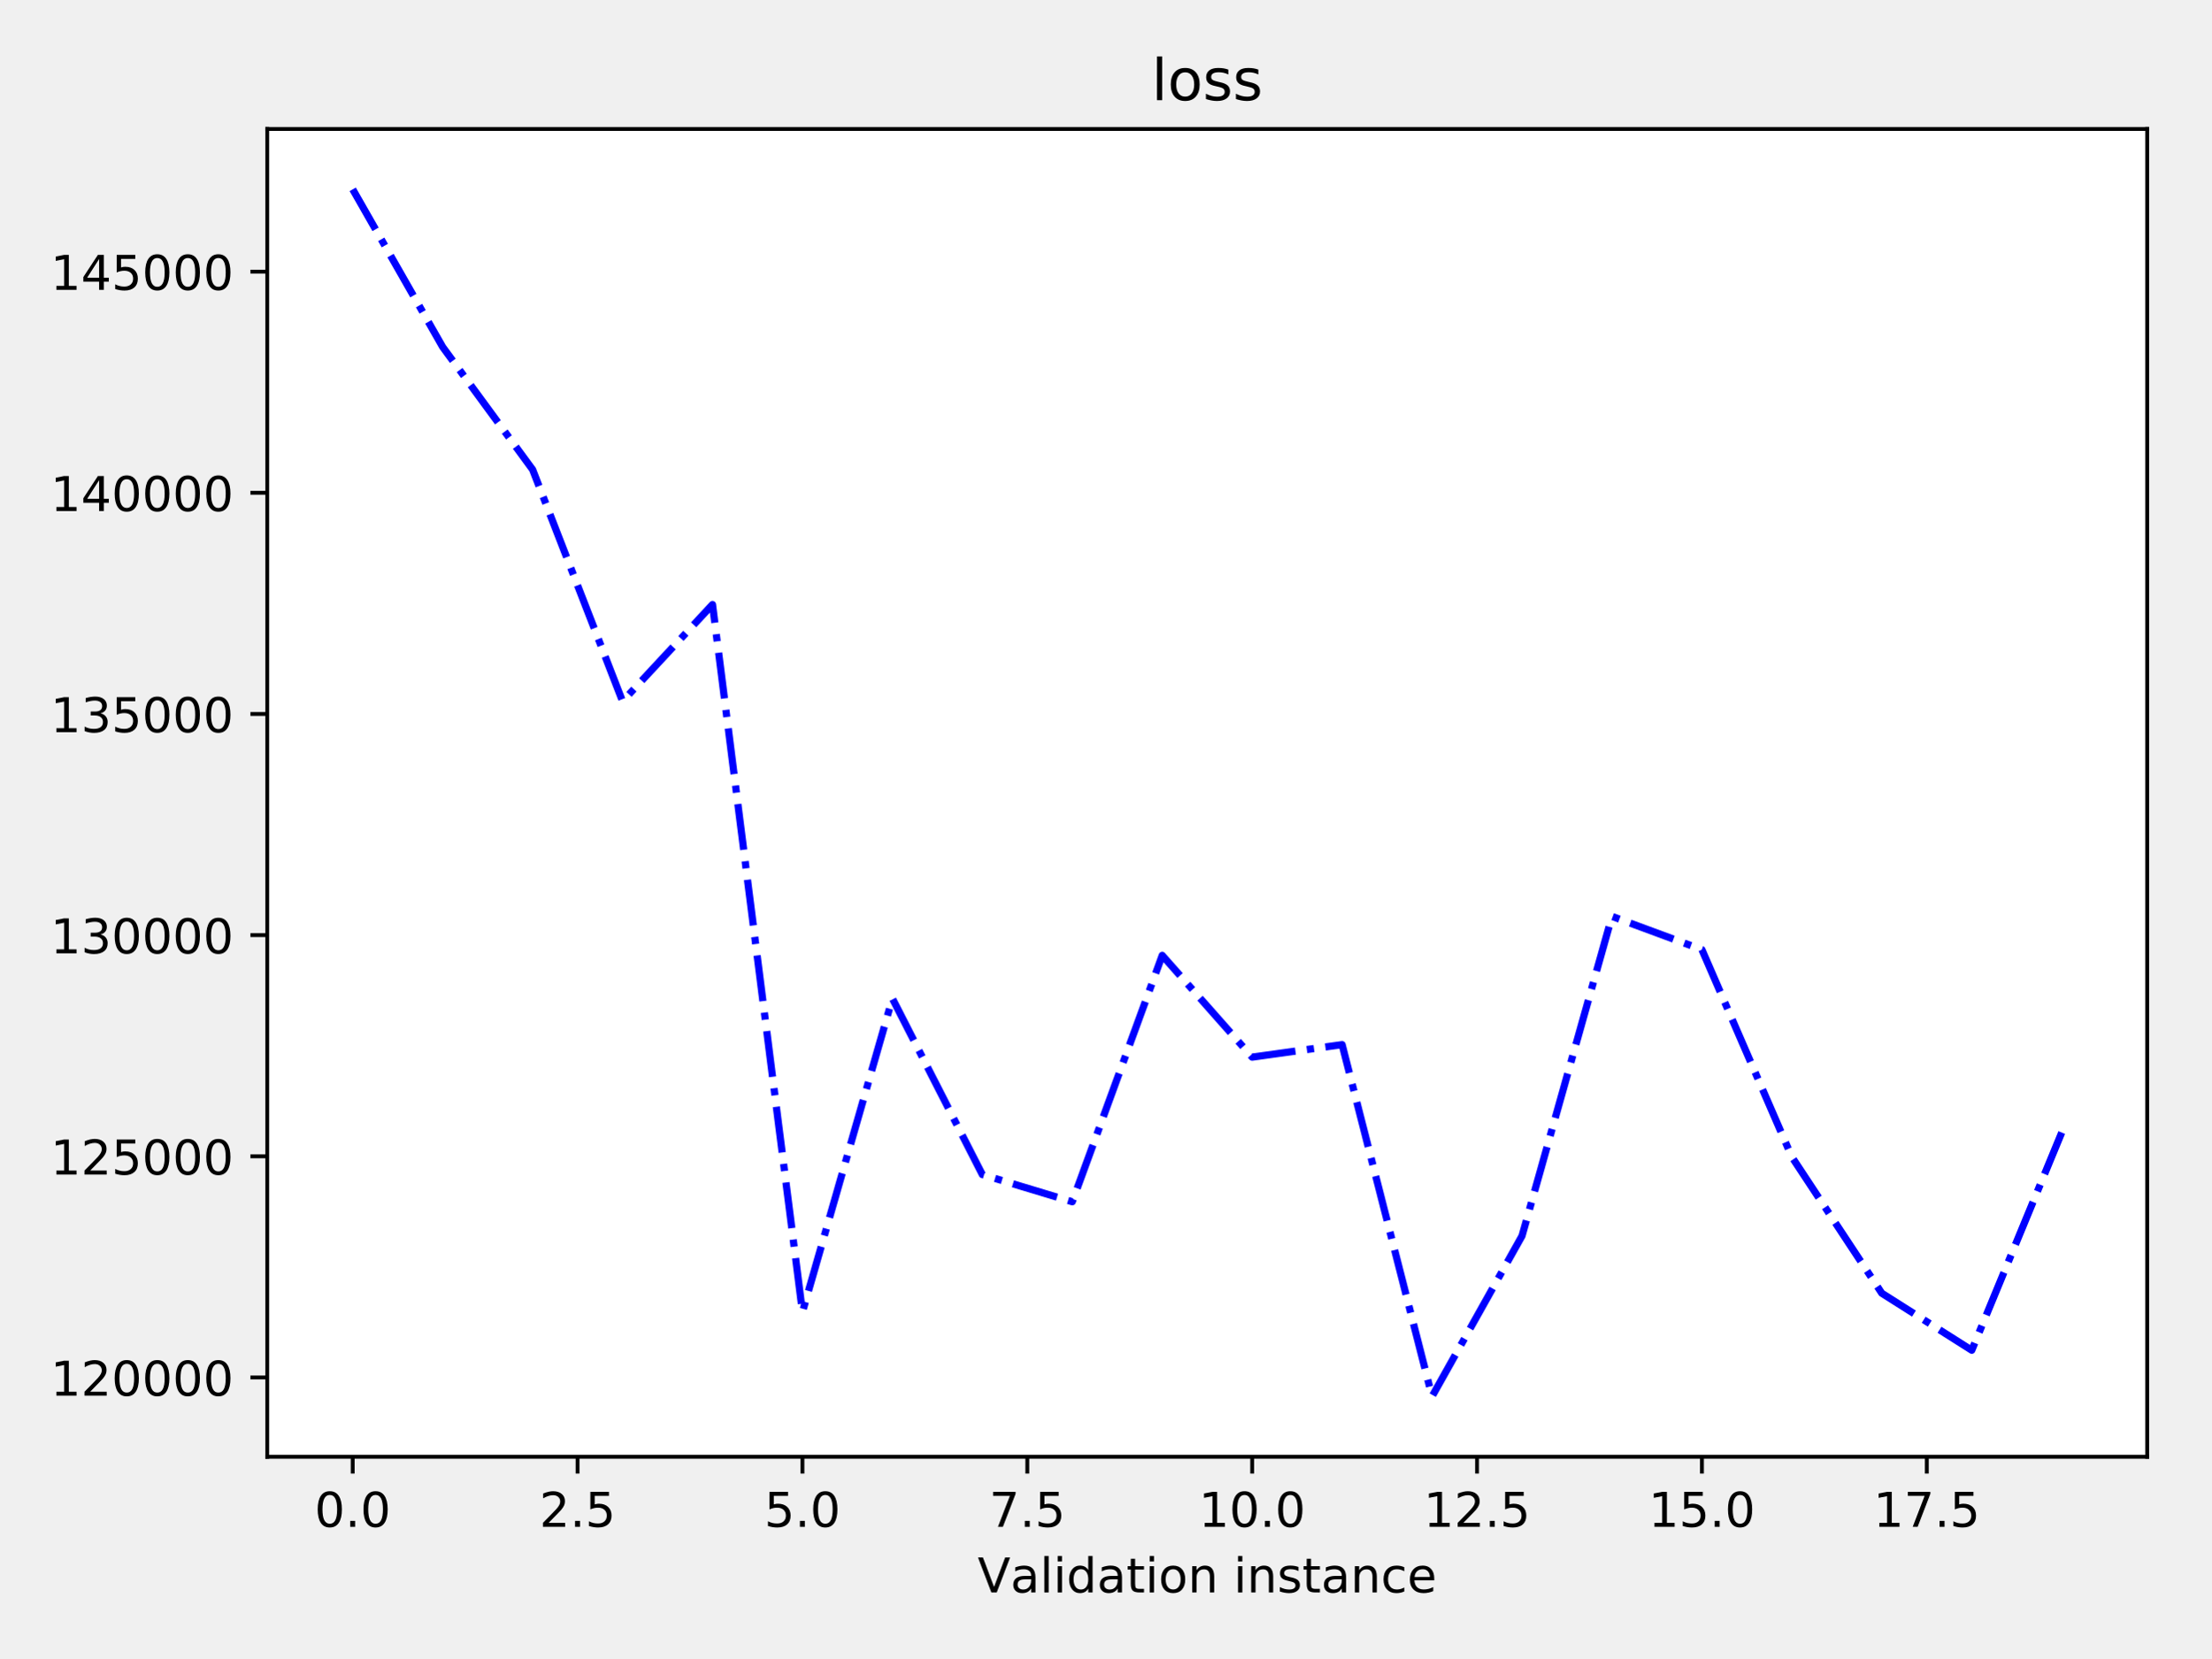
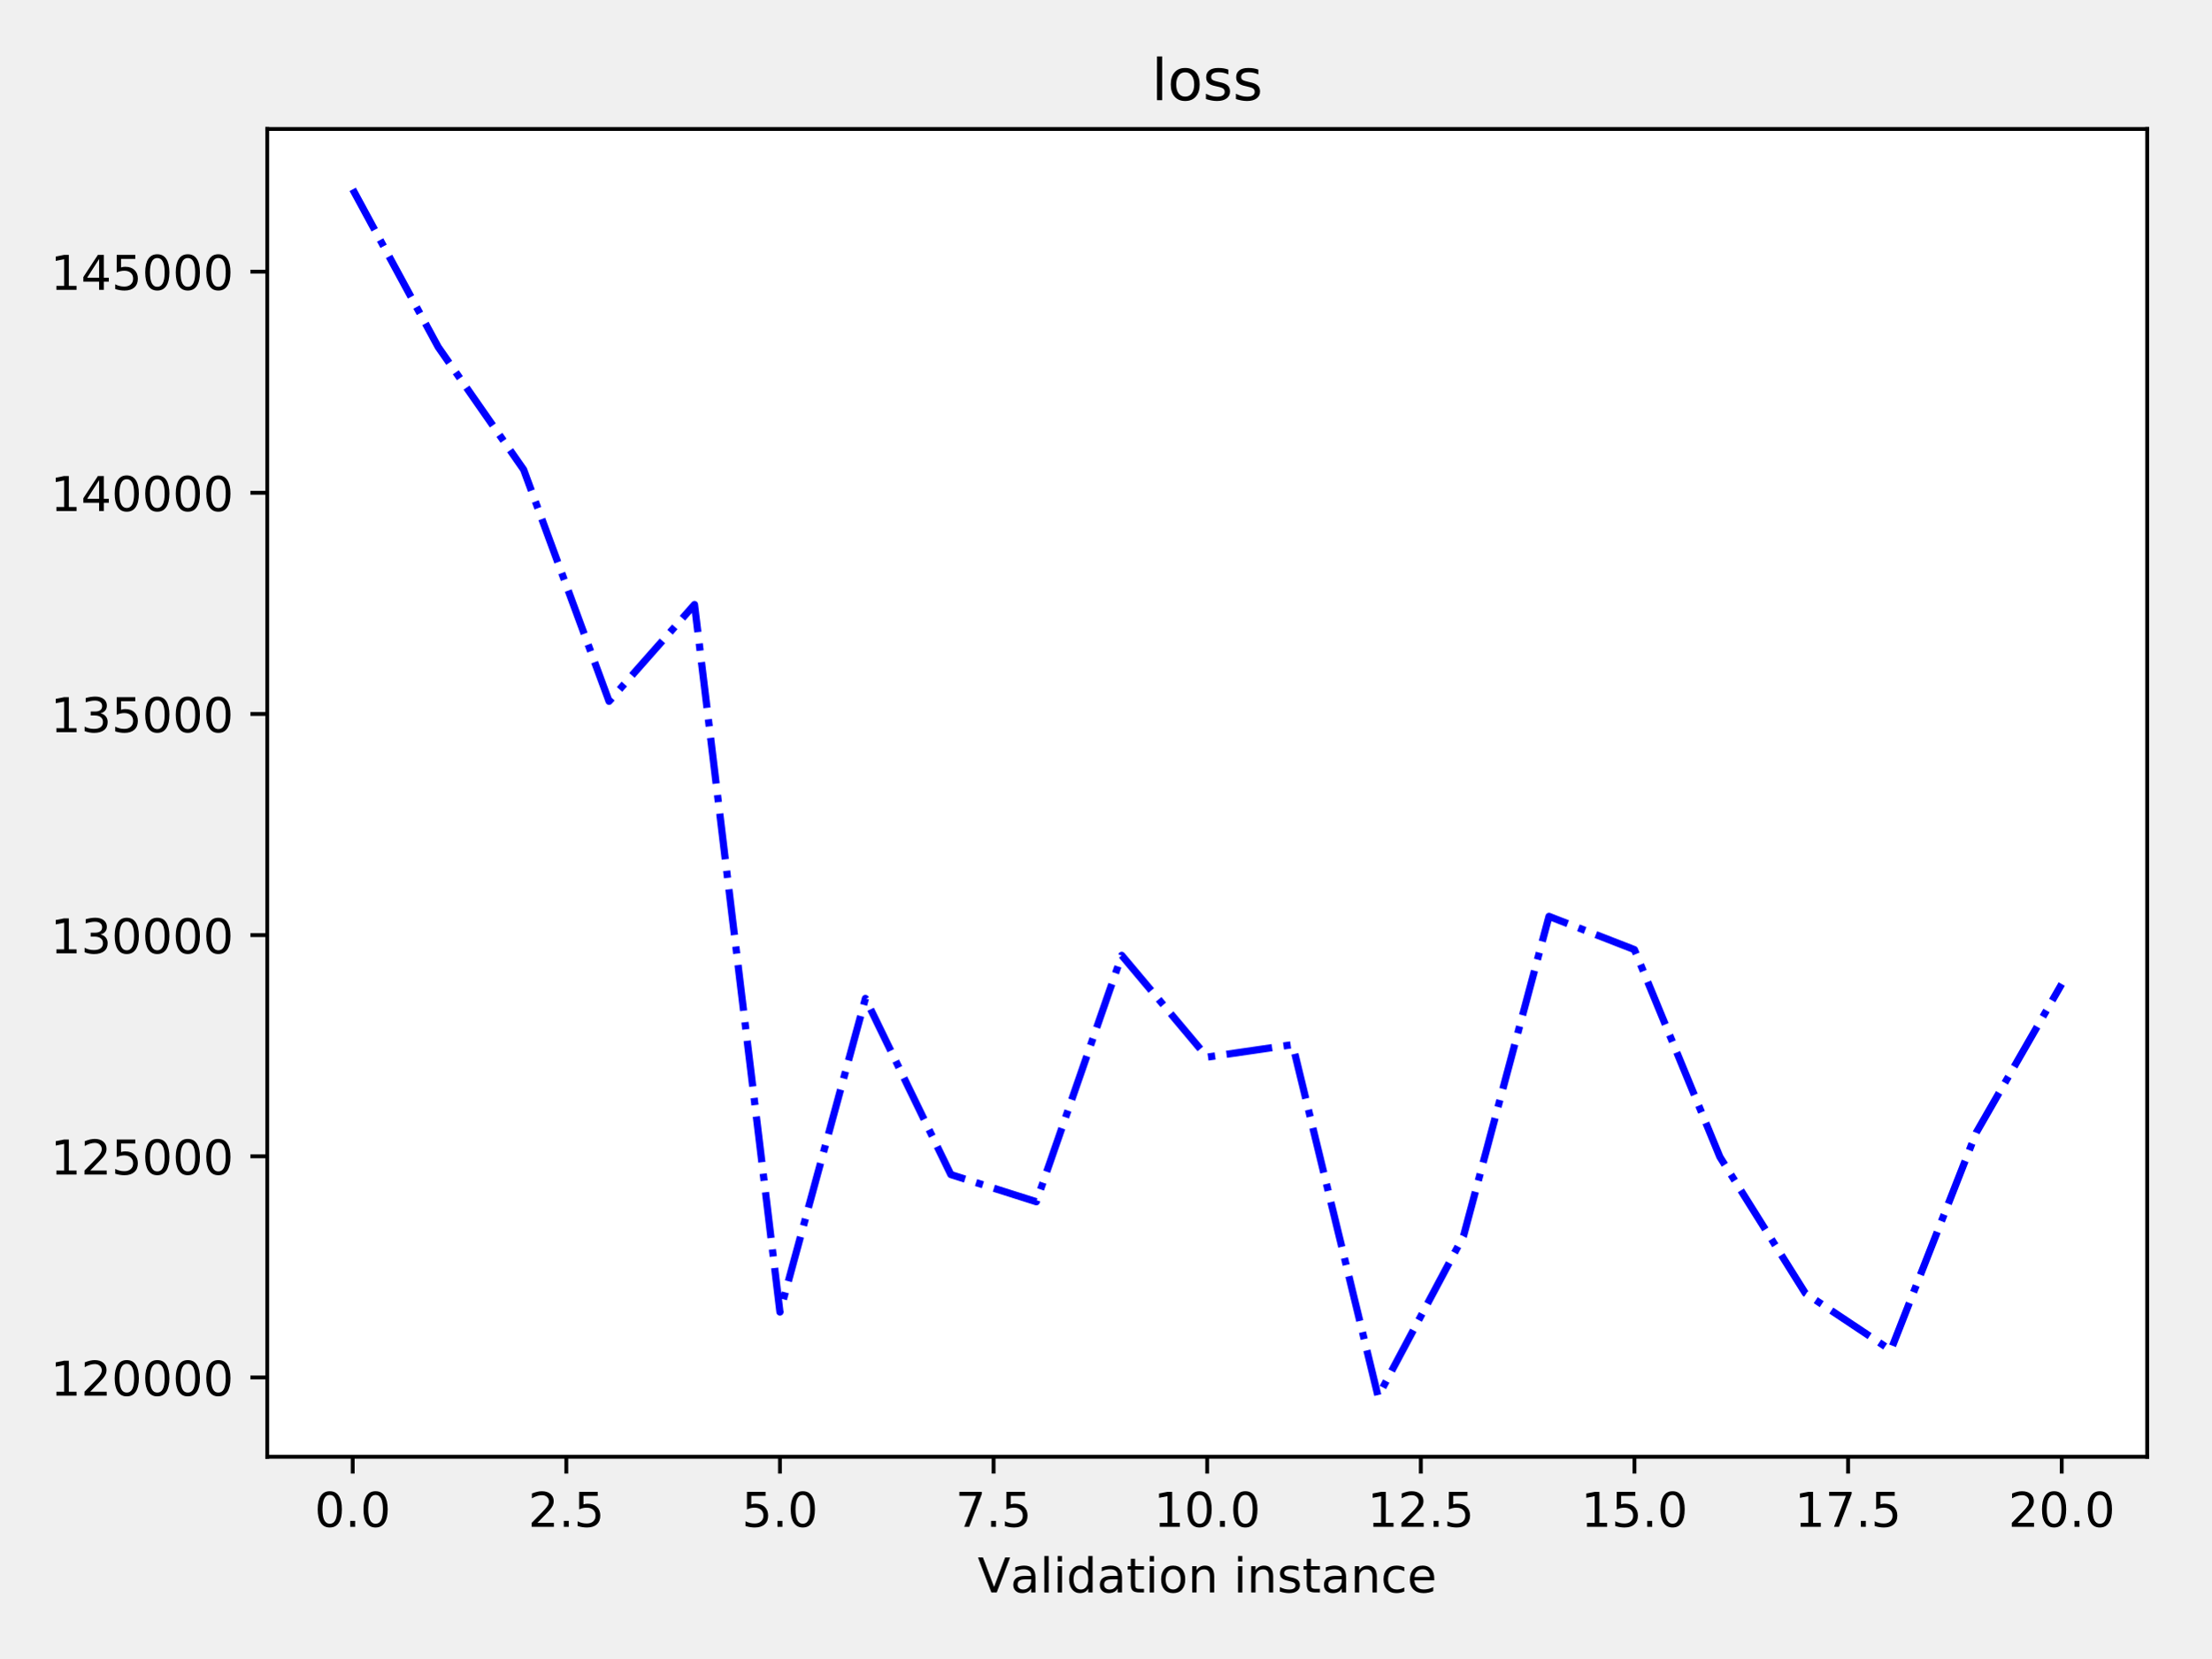
<svg xmlns="http://www.w3.org/2000/svg" xmlns:xlink="http://www.w3.org/1999/xlink" height="345.6pt" version="1.1" viewBox="0 0 460.8 345.6" width="460.8pt">
  <defs>
    <style type="text/css">
*{stroke-linecap:butt;stroke-linejoin:round;}
  </style>
  </defs>
  <g id="figure_1">
    <g id="axes_1">
      <g id="patch_1">
        <path d="M 55.69 303.64  L 447.48 303.64  L 447.48 26.88  L 55.69 26.88  z " style="fill:#ffffff;" />
      </g>
      <g id="matplotlib.axis_1">
        <g id="xtick_1">
          <g id="line2d_1">
            <defs>
-               <path d="M 0 0  L 0 3.5  " id="m79a27a85f5" style="stroke:#000000;stroke-width:0.8;" />
-             </defs>
-             <g>
-               <use style="stroke:#000000;stroke-width:0.8;" x="73.499" xlink:href="#m79a27a85f5" y="303.64" />
+               <path d="M 0 0  L 0 3.5  " id="m530c10fe64" style="stroke:#000000;stroke-width:0.8;" />
+             </defs>
+             <g>
+               <use style="stroke:#000000;stroke-width:0.8;" x="73.499" xlink:href="#m530c10fe64" y="303.64" />
            </g>
          </g>
          <g id="text_1">
            <defs>
              <path d="M 31.781 66.406  Q 24.172 66.406 20.328 58.906  Q 16.5 51.422 16.5 36.375  Q 16.5 21.391 20.328 13.891  Q 24.172 6.391 31.781 6.391  Q 39.453 6.391 43.281 13.891  Q 47.125 21.391 47.125 36.375  Q 47.125 51.422 43.281 58.906  Q 39.453 66.406 31.781 66.406  z M 31.781 74.219  Q 44.047 74.219 50.516 64.516  Q 56.984 54.828 56.984 36.375  Q 56.984 17.969 50.516 8.266  Q 44.047 -1.422 31.781 -1.422  Q 19.531 -1.422 13.062 8.266  Q 6.594 17.969 6.594 36.375  Q 6.594 54.828 13.062 64.516  Q 19.531 74.219 31.781 74.219  z " id="DejaVuSans-30" />
              <path d="M 10.688 12.406  L 21 12.406  L 21 0  L 10.688 0  z " id="DejaVuSans-2e" />
            </defs>
            <g transform="translate(65.54707 318.2384)scale(0.1 -0.1)">
              <use xlink:href="#DejaVuSans-30" />
              <use x="63.623" xlink:href="#DejaVuSans-2e" />
              <use x="95.41" xlink:href="#DejaVuSans-30" />
            </g>
          </g>
        </g>
        <g id="xtick_2">
          <g id="line2d_2">
            <g>
-               <use style="stroke:#000000;stroke-width:0.8;" x="120.363" xlink:href="#m79a27a85f5" y="303.64" />
+               <use style="stroke:#000000;stroke-width:0.8;" x="118.02" xlink:href="#m530c10fe64" y="303.64" />
            </g>
          </g>
          <g id="text_2">
            <defs>
              <path d="M 19.188 8.297  L 53.609 8.297  L 53.609 0  L 7.328 0  L 7.328 8.297  Q 12.938 14.109 22.625 23.891  Q 32.328 33.688 34.812 36.531  Q 39.547 41.844 41.422 45.531  Q 43.312 49.219 43.312 52.781  Q 43.312 58.594 39.234 62.25  Q 35.156 65.922 28.609 65.922  Q 23.969 65.922 18.812 64.312  Q 13.672 62.703 7.812 59.422  L 7.812 69.391  Q 13.766 71.781 18.938 73  Q 24.125 74.219 28.422 74.219  Q 39.75 74.219 46.484 68.547  Q 53.219 62.891 53.219 53.422  Q 53.219 48.922 51.531 44.891  Q 49.859 40.875 45.406 35.406  Q 44.188 33.984 37.641 27.219  Q 31.109 20.453 19.188 8.297  z " id="DejaVuSans-32" />
              <path d="M 10.797 72.906  L 49.516 72.906  L 49.516 64.594  L 19.828 64.594  L 19.828 46.734  Q 21.969 47.469 24.109 47.828  Q 26.266 48.188 28.422 48.188  Q 40.625 48.188 47.75 41.5  Q 54.891 34.812 54.891 23.391  Q 54.891 11.625 47.562 5.094  Q 40.234 -1.422 26.906 -1.422  Q 22.312 -1.422 17.547 -0.641  Q 12.797 0.141 7.719 1.703  L 7.719 11.625  Q 12.109 9.234 16.797 8.062  Q 21.484 6.891 26.703 6.891  Q 35.156 6.891 40.078 11.328  Q 45.016 15.766 45.016 23.391  Q 45.016 31 40.078 35.438  Q 35.156 39.891 26.703 39.891  Q 22.75 39.891 18.812 39.016  Q 14.891 38.141 10.797 36.281  z " id="DejaVuSans-35" />
            </defs>
-             <g transform="translate(112.4119 318.2384)scale(0.1 -0.1)">
+             <g transform="translate(110.0687 318.2384)scale(0.1 -0.1)">
              <use xlink:href="#DejaVuSans-32" />
              <use x="63.623" xlink:href="#DejaVuSans-2e" />
              <use x="95.41" xlink:href="#DejaVuSans-35" />
            </g>
          </g>
        </g>
        <g id="xtick_3">
          <g id="line2d_3">
            <g>
-               <use style="stroke:#000000;stroke-width:0.8;" x="167.228" xlink:href="#m79a27a85f5" y="303.64" />
+               <use style="stroke:#000000;stroke-width:0.8;" x="162.542" xlink:href="#m530c10fe64" y="303.64" />
            </g>
          </g>
          <g id="text_3">
-             <g transform="translate(159.2767 318.2384)scale(0.1 -0.1)">
+             <g transform="translate(154.5903 318.2384)scale(0.1 -0.1)">
              <use xlink:href="#DejaVuSans-35" />
              <use x="63.623" xlink:href="#DejaVuSans-2e" />
              <use x="95.41" xlink:href="#DejaVuSans-30" />
            </g>
          </g>
        </g>
        <g id="xtick_4">
          <g id="line2d_4">
            <g>
-               <use style="stroke:#000000;stroke-width:0.8;" x="214.093" xlink:href="#m79a27a85f5" y="303.64" />
+               <use style="stroke:#000000;stroke-width:0.8;" x="207.063" xlink:href="#m530c10fe64" y="303.64" />
            </g>
          </g>
          <g id="text_4">
            <defs>
              <path d="M 8.203 72.906  L 55.078 72.906  L 55.078 68.703  L 28.609 0  L 18.312 0  L 43.219 64.594  L 8.203 64.594  z " id="DejaVuSans-37" />
            </defs>
-             <g transform="translate(206.1416 318.2384)scale(0.1 -0.1)">
+             <g transform="translate(199.1118 318.2384)scale(0.1 -0.1)">
              <use xlink:href="#DejaVuSans-37" />
              <use x="63.623" xlink:href="#DejaVuSans-2e" />
              <use x="95.41" xlink:href="#DejaVuSans-35" />
            </g>
          </g>
        </g>
        <g id="xtick_5">
          <g id="line2d_5">
            <g>
-               <use style="stroke:#000000;stroke-width:0.8;" x="260.958" xlink:href="#m79a27a85f5" y="303.64" />
+               <use style="stroke:#000000;stroke-width:0.8;" x="251.585" xlink:href="#m530c10fe64" y="303.64" />
            </g>
          </g>
          <g id="text_5">
            <defs>
              <path d="M 12.406 8.297  L 28.516 8.297  L 28.516 63.922  L 10.984 60.406  L 10.984 69.391  L 28.422 72.906  L 38.281 72.906  L 38.281 8.297  L 54.391 8.297  L 54.391 0  L 12.406 0  z " id="DejaVuSans-31" />
            </defs>
-             <g transform="translate(249.8252 318.2384)scale(0.1 -0.1)">
+             <g transform="translate(240.4522 318.2384)scale(0.1 -0.1)">
              <use xlink:href="#DejaVuSans-31" />
              <use x="63.623" xlink:href="#DejaVuSans-30" />
              <use x="127.246" xlink:href="#DejaVuSans-2e" />
              <use x="159.033" xlink:href="#DejaVuSans-30" />
            </g>
          </g>
        </g>
        <g id="xtick_6">
          <g id="line2d_6">
            <g>
-               <use style="stroke:#000000;stroke-width:0.8;" x="307.823" xlink:href="#m79a27a85f5" y="303.64" />
+               <use style="stroke:#000000;stroke-width:0.8;" x="296.107" xlink:href="#m530c10fe64" y="303.64" />
            </g>
          </g>
          <g id="text_6">
-             <g transform="translate(296.69 318.2384)scale(0.1 -0.1)">
+             <g transform="translate(284.9738 318.2384)scale(0.1 -0.1)">
              <use xlink:href="#DejaVuSans-31" />
              <use x="63.623" xlink:href="#DejaVuSans-32" />
              <use x="127.246" xlink:href="#DejaVuSans-2e" />
              <use x="159.033" xlink:href="#DejaVuSans-35" />
            </g>
          </g>
        </g>
        <g id="xtick_7">
          <g id="line2d_7">
            <g>
-               <use style="stroke:#000000;stroke-width:0.8;" x="354.688" xlink:href="#m79a27a85f5" y="303.64" />
+               <use style="stroke:#000000;stroke-width:0.8;" x="340.628" xlink:href="#m530c10fe64" y="303.64" />
            </g>
          </g>
          <g id="text_7">
-             <g transform="translate(343.5548 318.2384)scale(0.1 -0.1)">
+             <g transform="translate(329.4954 318.2384)scale(0.1 -0.1)">
              <use xlink:href="#DejaVuSans-31" />
              <use x="63.623" xlink:href="#DejaVuSans-35" />
              <use x="127.246" xlink:href="#DejaVuSans-2e" />
              <use x="159.033" xlink:href="#DejaVuSans-30" />
            </g>
          </g>
        </g>
        <g id="xtick_8">
          <g id="line2d_8">
            <g>
-               <use style="stroke:#000000;stroke-width:0.8;" x="401.552" xlink:href="#m79a27a85f5" y="303.64" />
+               <use style="stroke:#000000;stroke-width:0.8;" x="385.15" xlink:href="#m530c10fe64" y="303.64" />
            </g>
          </g>
          <g id="text_8">
-             <g transform="translate(390.4197 318.2384)scale(0.1 -0.1)">
+             <g transform="translate(374.017 318.2384)scale(0.1 -0.1)">
              <use xlink:href="#DejaVuSans-31" />
              <use x="63.623" xlink:href="#DejaVuSans-37" />
              <use x="127.246" xlink:href="#DejaVuSans-2e" />
              <use x="159.033" xlink:href="#DejaVuSans-35" />
            </g>
          </g>
        </g>
-         <g id="text_9">
+         <g id="xtick_9">
+           <g id="line2d_9">
+             <g>
+               <use style="stroke:#000000;stroke-width:0.8;" x="429.671" xlink:href="#m530c10fe64" y="303.64" />
+             </g>
+           </g>
+           <g id="text_9">
+             <g transform="translate(418.5386 318.2384)scale(0.1 -0.1)">
+               <use xlink:href="#DejaVuSans-32" />
+               <use x="63.623" xlink:href="#DejaVuSans-30" />
+               <use x="127.246" xlink:href="#DejaVuSans-2e" />
+               <use x="159.033" xlink:href="#DejaVuSans-30" />
+             </g>
+           </g>
+         </g>
+         <g id="text_10">
          <defs>
            <path d="M 28.609 0  L 0.781 72.906  L 11.078 72.906  L 34.188 11.531  L 57.328 72.906  L 67.578 72.906  L 39.797 0  z " id="DejaVuSans-56" />
            <path d="M 34.281 27.484  Q 23.391 27.484 19.188 25  Q 14.984 22.516 14.984 16.5  Q 14.984 11.719 18.141 8.906  Q 21.297 6.109 26.703 6.109  Q 34.188 6.109 38.703 11.406  Q 43.219 16.703 43.219 25.484  L 43.219 27.484  z M 52.203 31.203  L 52.203 0  L 43.219 0  L 43.219 8.297  Q 40.141 3.328 35.547 0.953  Q 30.953 -1.422 24.312 -1.422  Q 15.922 -1.422 10.953 3.297  Q 6 8.016 6 15.922  Q 6 25.141 12.172 29.828  Q 18.359 34.516 30.609 34.516  L 43.219 34.516  L 43.219 35.406  Q 43.219 41.609 39.141 45  Q 35.062 48.391 27.688 48.391  Q 23 48.391 18.547 47.266  Q 14.109 46.141 10.016 43.891  L 10.016 52.203  Q 14.938 54.109 19.578 55.047  Q 24.219 56 28.609 56  Q 40.484 56 46.344 49.844  Q 52.203 43.703 52.203 31.203  z " id="DejaVuSans-61" />
            <path d="M 9.422 75.984  L 18.406 75.984  L 18.406 0  L 9.422 0  z " id="DejaVuSans-6c" />
            <path d="M 9.422 54.688  L 18.406 54.688  L 18.406 0  L 9.422 0  z M 9.422 75.984  L 18.406 75.984  L 18.406 64.594  L 9.422 64.594  z " id="DejaVuSans-69" />
            <path d="M 45.406 46.391  L 45.406 75.984  L 54.391 75.984  L 54.391 0  L 45.406 0  L 45.406 8.203  Q 42.578 3.328 38.25 0.953  Q 33.938 -1.422 27.875 -1.422  Q 17.969 -1.422 11.734 6.484  Q 5.516 14.406 5.516 27.297  Q 5.516 40.188 11.734 48.094  Q 17.969 56 27.875 56  Q 33.938 56 38.25 53.625  Q 42.578 51.266 45.406 46.391  z M 14.797 27.297  Q 14.797 17.391 18.875 11.75  Q 22.953 6.109 30.078 6.109  Q 37.203 6.109 41.297 11.75  Q 45.406 17.391 45.406 27.297  Q 45.406 37.203 41.297 42.844  Q 37.203 48.484 30.078 48.484  Q 22.953 48.484 18.875 42.844  Q 14.797 37.203 14.797 27.297  z " id="DejaVuSans-64" />
            <path d="M 18.312 70.219  L 18.312 54.688  L 36.812 54.688  L 36.812 47.703  L 18.312 47.703  L 18.312 18.016  Q 18.312 11.328 20.141 9.422  Q 21.969 7.516 27.594 7.516  L 36.812 7.516  L 36.812 0  L 27.594 0  Q 17.188 0 13.234 3.875  Q 9.281 7.766 9.281 18.016  L 9.281 47.703  L 2.688 47.703  L 2.688 54.688  L 9.281 54.688  L 9.281 70.219  z " id="DejaVuSans-74" />
            <path d="M 30.609 48.391  Q 23.391 48.391 19.188 42.75  Q 14.984 37.109 14.984 27.297  Q 14.984 17.484 19.156 11.844  Q 23.344 6.203 30.609 6.203  Q 37.797 6.203 41.984 11.859  Q 46.188 17.531 46.188 27.297  Q 46.188 37.016 41.984 42.703  Q 37.797 48.391 30.609 48.391  z M 30.609 56  Q 42.328 56 49.016 48.375  Q 55.719 40.766 55.719 27.297  Q 55.719 13.875 49.016 6.219  Q 42.328 -1.422 30.609 -1.422  Q 18.844 -1.422 12.172 6.219  Q 5.516 13.875 5.516 27.297  Q 5.516 40.766 12.172 48.375  Q 18.844 56 30.609 56  z " id="DejaVuSans-6f" />
            <path d="M 54.891 33.016  L 54.891 0  L 45.906 0  L 45.906 32.719  Q 45.906 40.484 42.875 44.328  Q 39.844 48.188 33.797 48.188  Q 26.516 48.188 22.312 43.547  Q 18.109 38.922 18.109 30.906  L 18.109 0  L 9.078 0  L 9.078 54.688  L 18.109 54.688  L 18.109 46.188  Q 21.344 51.125 25.703 53.562  Q 30.078 56 35.797 56  Q 45.219 56 50.047 50.172  Q 54.891 44.344 54.891 33.016  z " id="DejaVuSans-6e" />
            <path id="DejaVuSans-20" />
            <path d="M 44.281 53.078  L 44.281 44.578  Q 40.484 46.531 36.375 47.5  Q 32.281 48.484 27.875 48.484  Q 21.188 48.484 17.844 46.438  Q 14.5 44.391 14.5 40.281  Q 14.5 37.156 16.891 35.375  Q 19.281 33.594 26.516 31.984  L 29.594 31.297  Q 39.156 29.25 43.188 25.516  Q 47.219 21.781 47.219 15.094  Q 47.219 7.469 41.188 3.016  Q 35.156 -1.422 24.609 -1.422  Q 20.219 -1.422 15.453 -0.562  Q 10.688 0.297 5.422 2  L 5.422 11.281  Q 10.406 8.688 15.234 7.391  Q 20.062 6.109 24.812 6.109  Q 31.156 6.109 34.562 8.281  Q 37.984 10.453 37.984 14.406  Q 37.984 18.062 35.516 20.016  Q 33.062 21.969 24.703 23.781  L 21.578 24.516  Q 13.234 26.266 9.516 29.906  Q 5.812 33.547 5.812 39.891  Q 5.812 47.609 11.281 51.797  Q 16.75 56 26.812 56  Q 31.781 56 36.172 55.266  Q 40.578 54.547 44.281 53.078  z " id="DejaVuSans-73" />
            <path d="M 48.781 52.594  L 48.781 44.188  Q 44.969 46.297 41.141 47.344  Q 37.312 48.391 33.406 48.391  Q 24.656 48.391 19.812 42.844  Q 14.984 37.312 14.984 27.297  Q 14.984 17.281 19.812 11.734  Q 24.656 6.203 33.406 6.203  Q 37.312 6.203 41.141 7.25  Q 44.969 8.297 48.781 10.406  L 48.781 2.094  Q 45.016 0.344 40.984 -0.531  Q 36.969 -1.422 32.422 -1.422  Q 20.062 -1.422 12.781 6.344  Q 5.516 14.109 5.516 27.297  Q 5.516 40.672 12.859 48.328  Q 20.219 56 33.016 56  Q 37.156 56 41.109 55.141  Q 45.062 54.297 48.781 52.594  z " id="DejaVuSans-63" />
            <path d="M 56.203 29.594  L 56.203 25.203  L 14.891 25.203  Q 15.484 15.922 20.484 11.062  Q 25.484 6.203 34.422 6.203  Q 39.594 6.203 44.453 7.469  Q 49.312 8.734 54.109 11.281  L 54.109 2.781  Q 49.266 0.734 44.188 -0.344  Q 39.109 -1.422 33.891 -1.422  Q 20.797 -1.422 13.156 6.188  Q 5.516 13.812 5.516 26.812  Q 5.516 40.234 12.766 48.109  Q 20.016 56 32.328 56  Q 43.359 56 49.781 48.891  Q 56.203 41.797 56.203 29.594  z M 47.219 32.234  Q 47.125 39.594 43.094 43.984  Q 39.062 48.391 32.422 48.391  Q 24.906 48.391 20.391 44.141  Q 15.875 39.891 15.188 32.172  z " id="DejaVuSans-65" />
          </defs>
          <g transform="translate(203.742 331.9166)scale(0.1 -0.1)">
            <use xlink:href="#DejaVuSans-56" />
            <use x="68.299" xlink:href="#DejaVuSans-61" />
            <use x="129.578" xlink:href="#DejaVuSans-6c" />
            <use x="157.361" xlink:href="#DejaVuSans-69" />
            <use x="185.145" xlink:href="#DejaVuSans-64" />
            <use x="248.621" xlink:href="#DejaVuSans-61" />
            <use x="309.9" xlink:href="#DejaVuSans-74" />
            <use x="349.109" xlink:href="#DejaVuSans-69" />
            <use x="376.893" xlink:href="#DejaVuSans-6f" />
            <use x="438.074" xlink:href="#DejaVuSans-6e" />
            <use x="501.453" xlink:href="#DejaVuSans-20" />
            <use x="533.24" xlink:href="#DejaVuSans-69" />
            <use x="561.023" xlink:href="#DejaVuSans-6e" />
            <use x="624.402" xlink:href="#DejaVuSans-73" />
            <use x="676.502" xlink:href="#DejaVuSans-74" />
            <use x="715.711" xlink:href="#DejaVuSans-61" />
            <use x="776.99" xlink:href="#DejaVuSans-6e" />
            <use x="840.369" xlink:href="#DejaVuSans-63" />
            <use x="895.35" xlink:href="#DejaVuSans-65" />
          </g>
        </g>
      </g>
      <g id="matplotlib.axis_2">
        <g id="ytick_1">
-           <g id="line2d_9">
-             <defs>
-               <path d="M 0 0  L -3.5 0  " id="m334782444f" style="stroke:#000000;stroke-width:0.8;" />
-             </defs>
-             <g>
-               <use style="stroke:#000000;stroke-width:0.8;" x="55.69" xlink:href="#m334782444f" y="287.107" />
-             </g>
-           </g>
-           <g id="text_10">
+           <g id="line2d_10">
+             <defs>
+               <path d="M 0 0  L -3.5 0  " id="m40f3e48fbb" style="stroke:#000000;stroke-width:0.8;" />
+             </defs>
+             <g>
+               <use style="stroke:#000000;stroke-width:0.8;" x="55.69" xlink:href="#m40f3e48fbb" y="287.107" />
+             </g>
+           </g>
+           <g id="text_11">
            <g transform="translate(10.515 290.9067)scale(0.1 -0.1)">
              <use xlink:href="#DejaVuSans-31" />
              <use x="63.623" xlink:href="#DejaVuSans-32" />
              <use x="127.246" xlink:href="#DejaVuSans-30" />
              <use x="190.869" xlink:href="#DejaVuSans-30" />
              <use x="254.492" xlink:href="#DejaVuSans-30" />
              <use x="318.115" xlink:href="#DejaVuSans-30" />
            </g>
          </g>
        </g>
        <g id="ytick_2">
-           <g id="line2d_10">
-             <g>
-               <use style="stroke:#000000;stroke-width:0.8;" x="55.69" xlink:href="#m334782444f" y="241.009" />
-             </g>
-           </g>
-           <g id="text_11">
+           <g id="line2d_11">
+             <g>
+               <use style="stroke:#000000;stroke-width:0.8;" x="55.69" xlink:href="#m40f3e48fbb" y="241.009" />
+             </g>
+           </g>
+           <g id="text_12">
            <g transform="translate(10.515 244.808)scale(0.1 -0.1)">
              <use xlink:href="#DejaVuSans-31" />
              <use x="63.623" xlink:href="#DejaVuSans-32" />
              <use x="127.246" xlink:href="#DejaVuSans-35" />
              <use x="190.869" xlink:href="#DejaVuSans-30" />
              <use x="254.492" xlink:href="#DejaVuSans-30" />
              <use x="318.115" xlink:href="#DejaVuSans-30" />
            </g>
          </g>
        </g>
        <g id="ytick_3">
-           <g id="line2d_11">
-             <g>
-               <use style="stroke:#000000;stroke-width:0.8;" x="55.69" xlink:href="#m334782444f" y="194.91" />
-             </g>
-           </g>
-           <g id="text_12">
+           <g id="line2d_12">
+             <g>
+               <use style="stroke:#000000;stroke-width:0.8;" x="55.69" xlink:href="#m40f3e48fbb" y="194.91" />
+             </g>
+           </g>
+           <g id="text_13">
            <defs>
              <path d="M 40.578 39.312  Q 47.656 37.797 51.625 33  Q 55.609 28.219 55.609 21.188  Q 55.609 10.406 48.188 4.484  Q 40.766 -1.422 27.094 -1.422  Q 22.516 -1.422 17.656 -0.516  Q 12.797 0.391 7.625 2.203  L 7.625 11.719  Q 11.719 9.328 16.594 8.109  Q 21.484 6.891 26.812 6.891  Q 36.078 6.891 40.938 10.547  Q 45.797 14.203 45.797 21.188  Q 45.797 27.641 41.281 31.266  Q 36.766 34.906 28.719 34.906  L 20.219 34.906  L 20.219 43.016  L 29.109 43.016  Q 36.375 43.016 40.234 45.922  Q 44.094 48.828 44.094 54.297  Q 44.094 59.906 40.109 62.906  Q 36.141 65.922 28.719 65.922  Q 24.656 65.922 20.016 65.031  Q 15.375 64.156 9.812 62.312  L 9.812 71.094  Q 15.438 72.656 20.344 73.438  Q 25.25 74.219 29.594 74.219  Q 40.828 74.219 47.359 69.109  Q 53.906 64.016 53.906 55.328  Q 53.906 49.266 50.438 45.094  Q 46.969 40.922 40.578 39.312  z " id="DejaVuSans-33" />
            </defs>
            <g transform="translate(10.515 198.7093)scale(0.1 -0.1)">
              <use xlink:href="#DejaVuSans-31" />
              <use x="63.623" xlink:href="#DejaVuSans-33" />
              <use x="127.246" xlink:href="#DejaVuSans-30" />
              <use x="190.869" xlink:href="#DejaVuSans-30" />
              <use x="254.492" xlink:href="#DejaVuSans-30" />
              <use x="318.115" xlink:href="#DejaVuSans-30" />
            </g>
          </g>
        </g>
        <g id="ytick_4">
-           <g id="line2d_12">
-             <g>
-               <use style="stroke:#000000;stroke-width:0.8;" x="55.69" xlink:href="#m334782444f" y="148.811" />
-             </g>
-           </g>
-           <g id="text_13">
+           <g id="line2d_13">
+             <g>
+               <use style="stroke:#000000;stroke-width:0.8;" x="55.69" xlink:href="#m40f3e48fbb" y="148.811" />
+             </g>
+           </g>
+           <g id="text_14">
            <g transform="translate(10.515 152.6105)scale(0.1 -0.1)">
              <use xlink:href="#DejaVuSans-31" />
              <use x="63.623" xlink:href="#DejaVuSans-33" />
              <use x="127.246" xlink:href="#DejaVuSans-35" />
              <use x="190.869" xlink:href="#DejaVuSans-30" />
              <use x="254.492" xlink:href="#DejaVuSans-30" />
              <use x="318.115" xlink:href="#DejaVuSans-30" />
            </g>
          </g>
        </g>
        <g id="ytick_5">
-           <g id="line2d_13">
-             <g>
-               <use style="stroke:#000000;stroke-width:0.8;" x="55.69" xlink:href="#m334782444f" y="102.713" />
-             </g>
-           </g>
-           <g id="text_14">
+           <g id="line2d_14">
+             <g>
+               <use style="stroke:#000000;stroke-width:0.8;" x="55.69" xlink:href="#m40f3e48fbb" y="102.713" />
+             </g>
+           </g>
+           <g id="text_15">
            <defs>
              <path d="M 37.797 64.312  L 12.891 25.391  L 37.797 25.391  z M 35.203 72.906  L 47.609 72.906  L 47.609 25.391  L 58.016 25.391  L 58.016 17.188  L 47.609 17.188  L 47.609 0  L 37.797 0  L 37.797 17.188  L 4.891 17.188  L 4.891 26.703  z " id="DejaVuSans-34" />
            </defs>
            <g transform="translate(10.515 106.5118)scale(0.1 -0.1)">
              <use xlink:href="#DejaVuSans-31" />
              <use x="63.623" xlink:href="#DejaVuSans-34" />
              <use x="127.246" xlink:href="#DejaVuSans-30" />
              <use x="190.869" xlink:href="#DejaVuSans-30" />
              <use x="254.492" xlink:href="#DejaVuSans-30" />
              <use x="318.115" xlink:href="#DejaVuSans-30" />
            </g>
          </g>
        </g>
        <g id="ytick_6">
-           <g id="line2d_14">
-             <g>
-               <use style="stroke:#000000;stroke-width:0.8;" x="55.69" xlink:href="#m334782444f" y="56.614" />
-             </g>
-           </g>
-           <g id="text_15">
+           <g id="line2d_15">
+             <g>
+               <use style="stroke:#000000;stroke-width:0.8;" x="55.69" xlink:href="#m40f3e48fbb" y="56.614" />
+             </g>
+           </g>
+           <g id="text_16">
            <g transform="translate(10.515 60.41313)scale(0.1 -0.1)">
              <use xlink:href="#DejaVuSans-31" />
              <use x="63.623" xlink:href="#DejaVuSans-34" />
              <use x="127.246" xlink:href="#DejaVuSans-35" />
              <use x="190.869" xlink:href="#DejaVuSans-30" />
              <use x="254.492" xlink:href="#DejaVuSans-30" />
              <use x="318.115" xlink:href="#DejaVuSans-30" />
            </g>
          </g>
        </g>
      </g>
-       <g id="line2d_15">
-         <path clip-path="url(#p318df3dff2)" d="M 73.499 39.46  L 92.245 72.313  L 110.991 97.875  L 129.736 146.17  L 148.482 125.999  L 167.228 273.471  L 185.974 208.111  L 204.72 244.821  L 223.466 250.484  L 242.212 199.128  L 260.958 220.339  L 279.704 217.738  L 298.45 291.06  L 317.196 257.605  L 335.942 191.002  L 354.688 197.933  L 373.434 241.142  L 392.179 269.557  L 410.925 281.435  L 429.671 236.059  " style="fill:none;stroke:#0000ff;stroke-dasharray:9.6,2.4,1.5,2.4;stroke-dashoffset:0;stroke-width:1.5;" />
+       <g id="line2d_16">
+         <path clip-path="url(#p03fff49071)" d="M 73.499 39.46  L 91.307 72.313  L 109.116 97.875  L 126.925 146.17  L 144.733 125.999  L 162.542 273.471  L 180.35 208.111  L 198.159 244.821  L 215.968 250.484  L 233.776 199.128  L 251.585 220.339  L 269.394 217.738  L 287.202 291.06  L 305.011 257.605  L 322.82 191.002  L 340.628 197.933  L 358.437 241.142  L 376.245 269.557  L 394.054 281.435  L 411.863 236.059  L 429.671 205.1  " style="fill:none;stroke:#0000ff;stroke-dasharray:9.6,2.4,1.5,2.4;stroke-dashoffset:0;stroke-width:1.5;" />
      </g>
      <g id="patch_2">
        <path d="M 55.69 303.64  L 55.69 26.88  " style="fill:none;stroke:#000000;stroke-linecap:square;stroke-linejoin:miter;stroke-width:0.8;" />
      </g>
      <g id="patch_3">
        <path d="M 447.48 303.64  L 447.48 26.88  " style="fill:none;stroke:#000000;stroke-linecap:square;stroke-linejoin:miter;stroke-width:0.8;" />
      </g>
      <g id="patch_4">
        <path d="M 55.69 303.64  L 447.48 303.64  " style="fill:none;stroke:#000000;stroke-linecap:square;stroke-linejoin:miter;stroke-width:0.8;" />
      </g>
      <g id="patch_5">
        <path d="M 55.69 26.88  L 447.48 26.88  " style="fill:none;stroke:#000000;stroke-linecap:square;stroke-linejoin:miter;stroke-width:0.8;" />
      </g>
-       <g id="text_16">
+       <g id="text_17">
        <g transform="translate(239.9956 20.88)scale(0.12 -0.12)">
          <use xlink:href="#DejaVuSans-6c" />
          <use x="27.783" xlink:href="#DejaVuSans-6f" />
          <use x="88.965" xlink:href="#DejaVuSans-73" />
          <use x="141.064" xlink:href="#DejaVuSans-73" />
        </g>
      </g>
    </g>
  </g>
  <defs>
-     <clipPath id="p318df3dff2">
+     <clipPath id="p03fff49071">
      <rect height="276.76" width="391.79" x="55.69" y="26.88" />
    </clipPath>
  </defs>
</svg>
